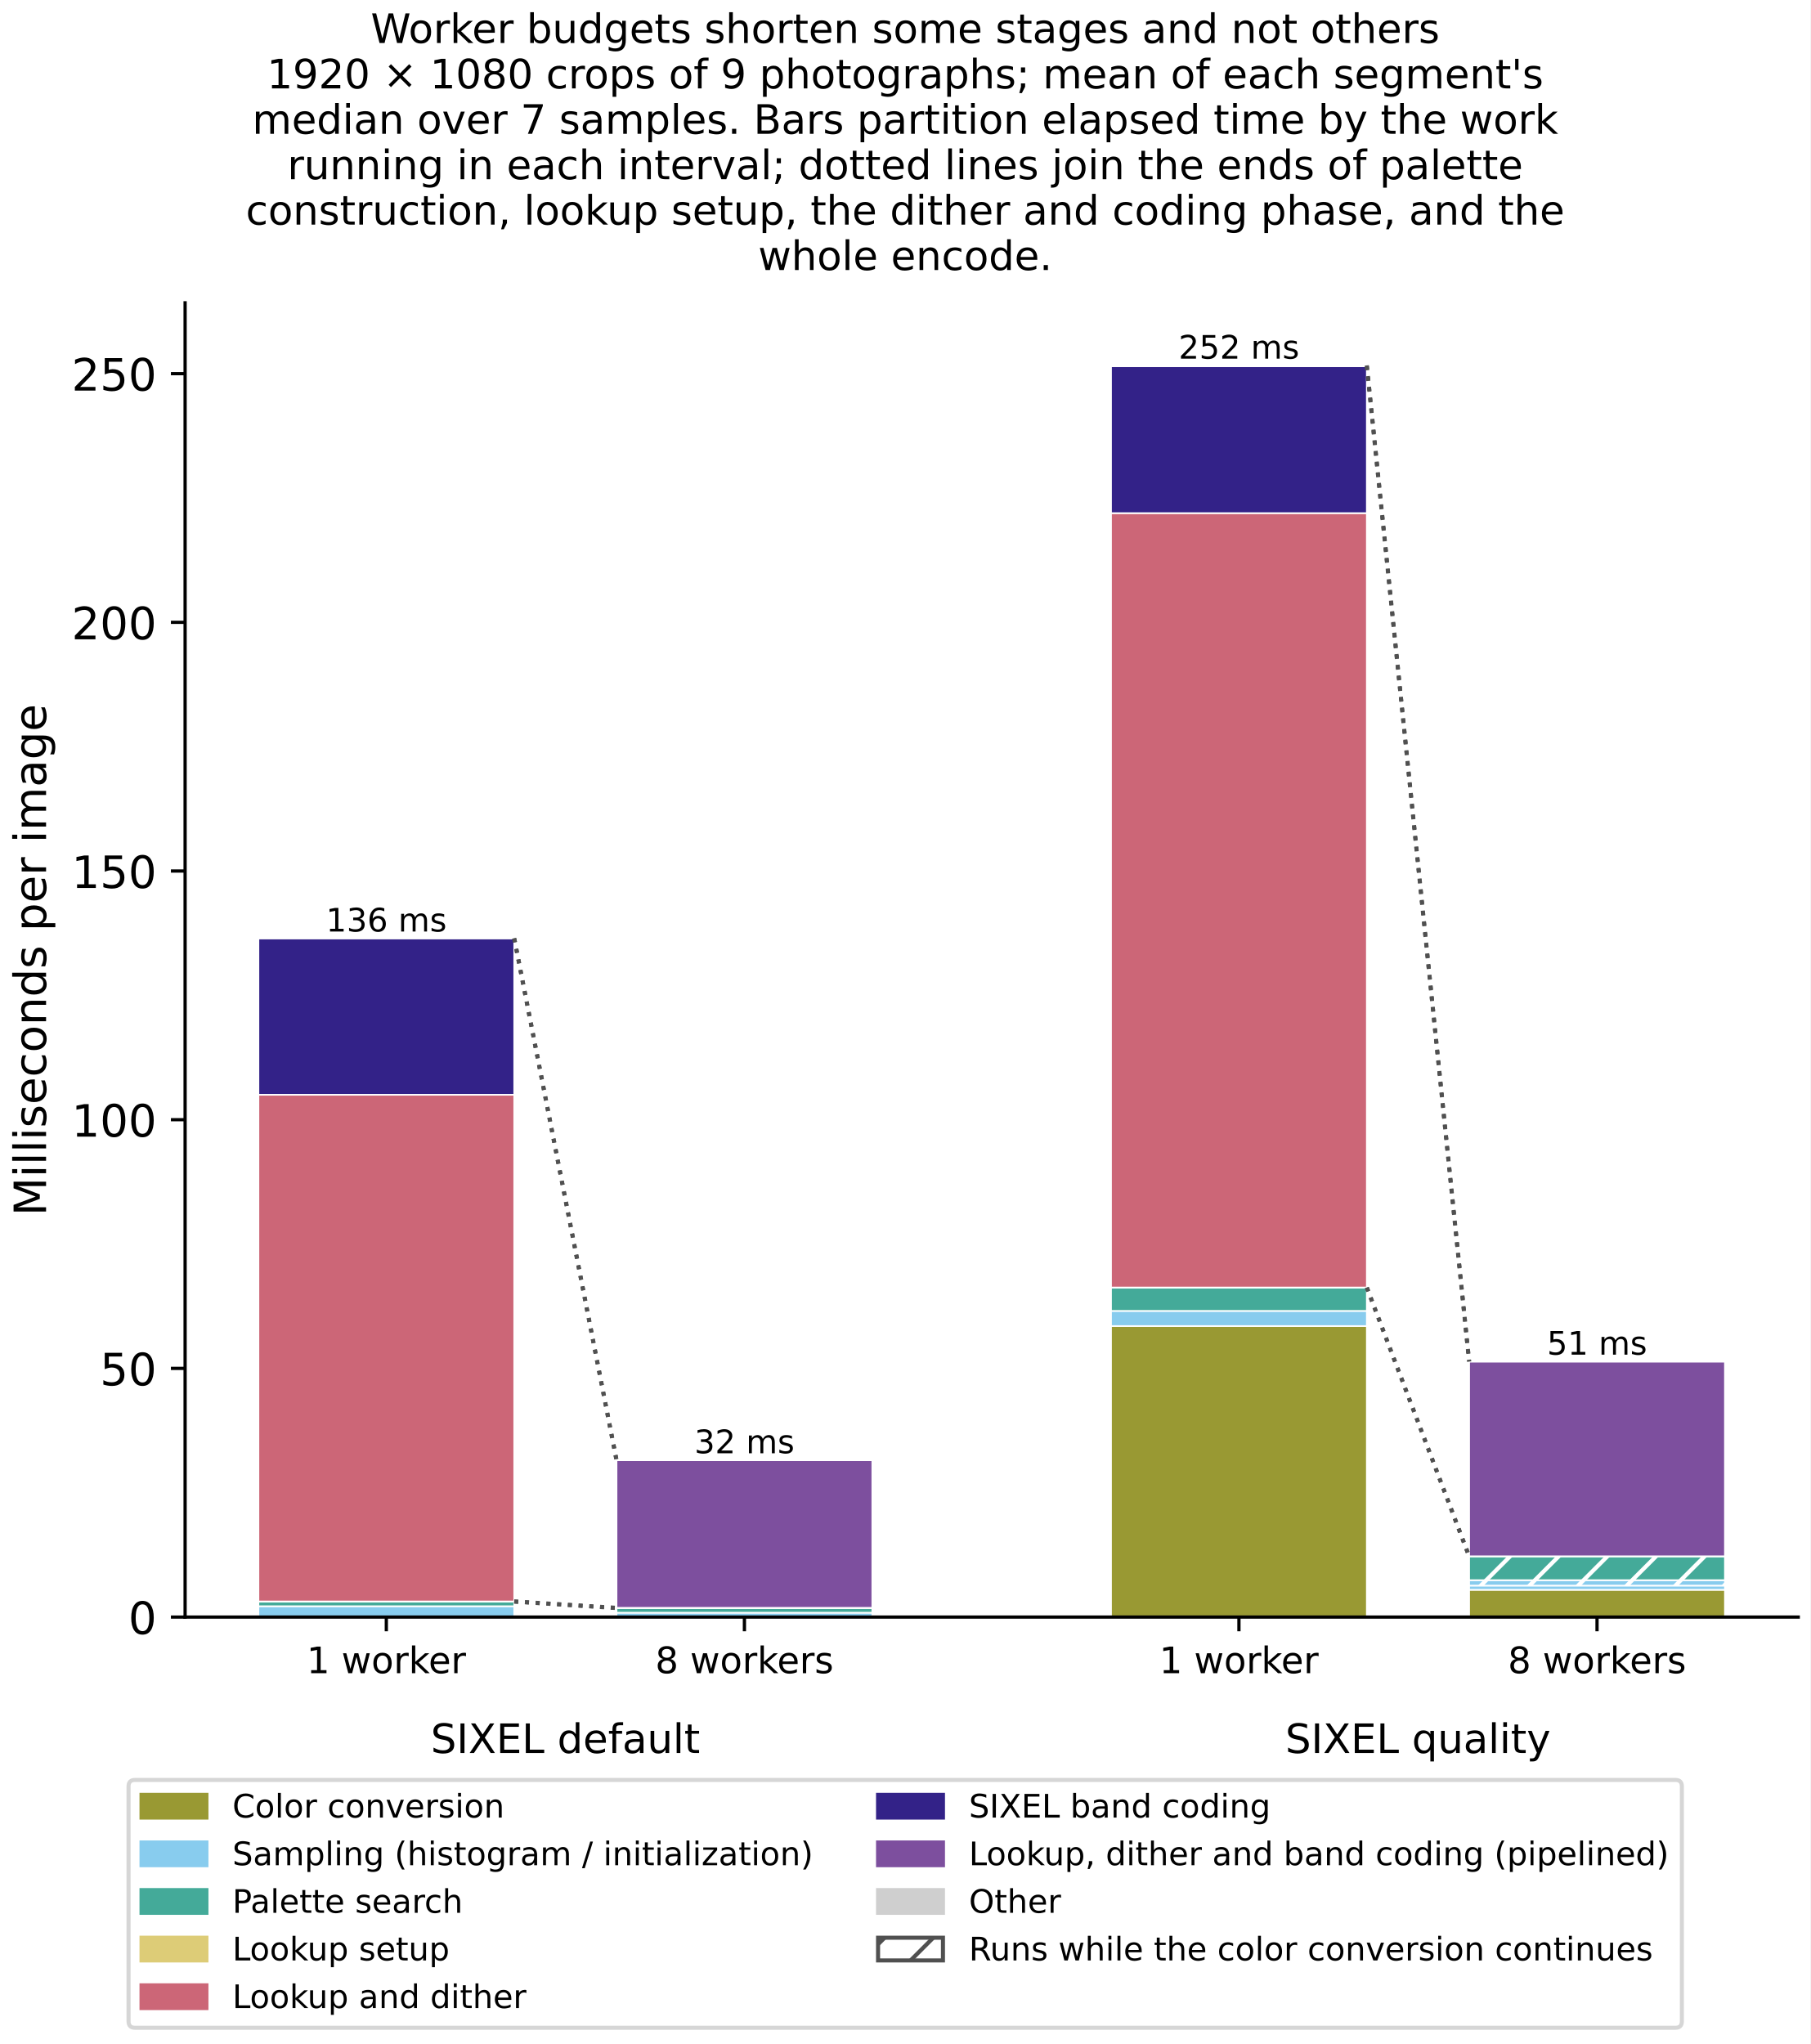
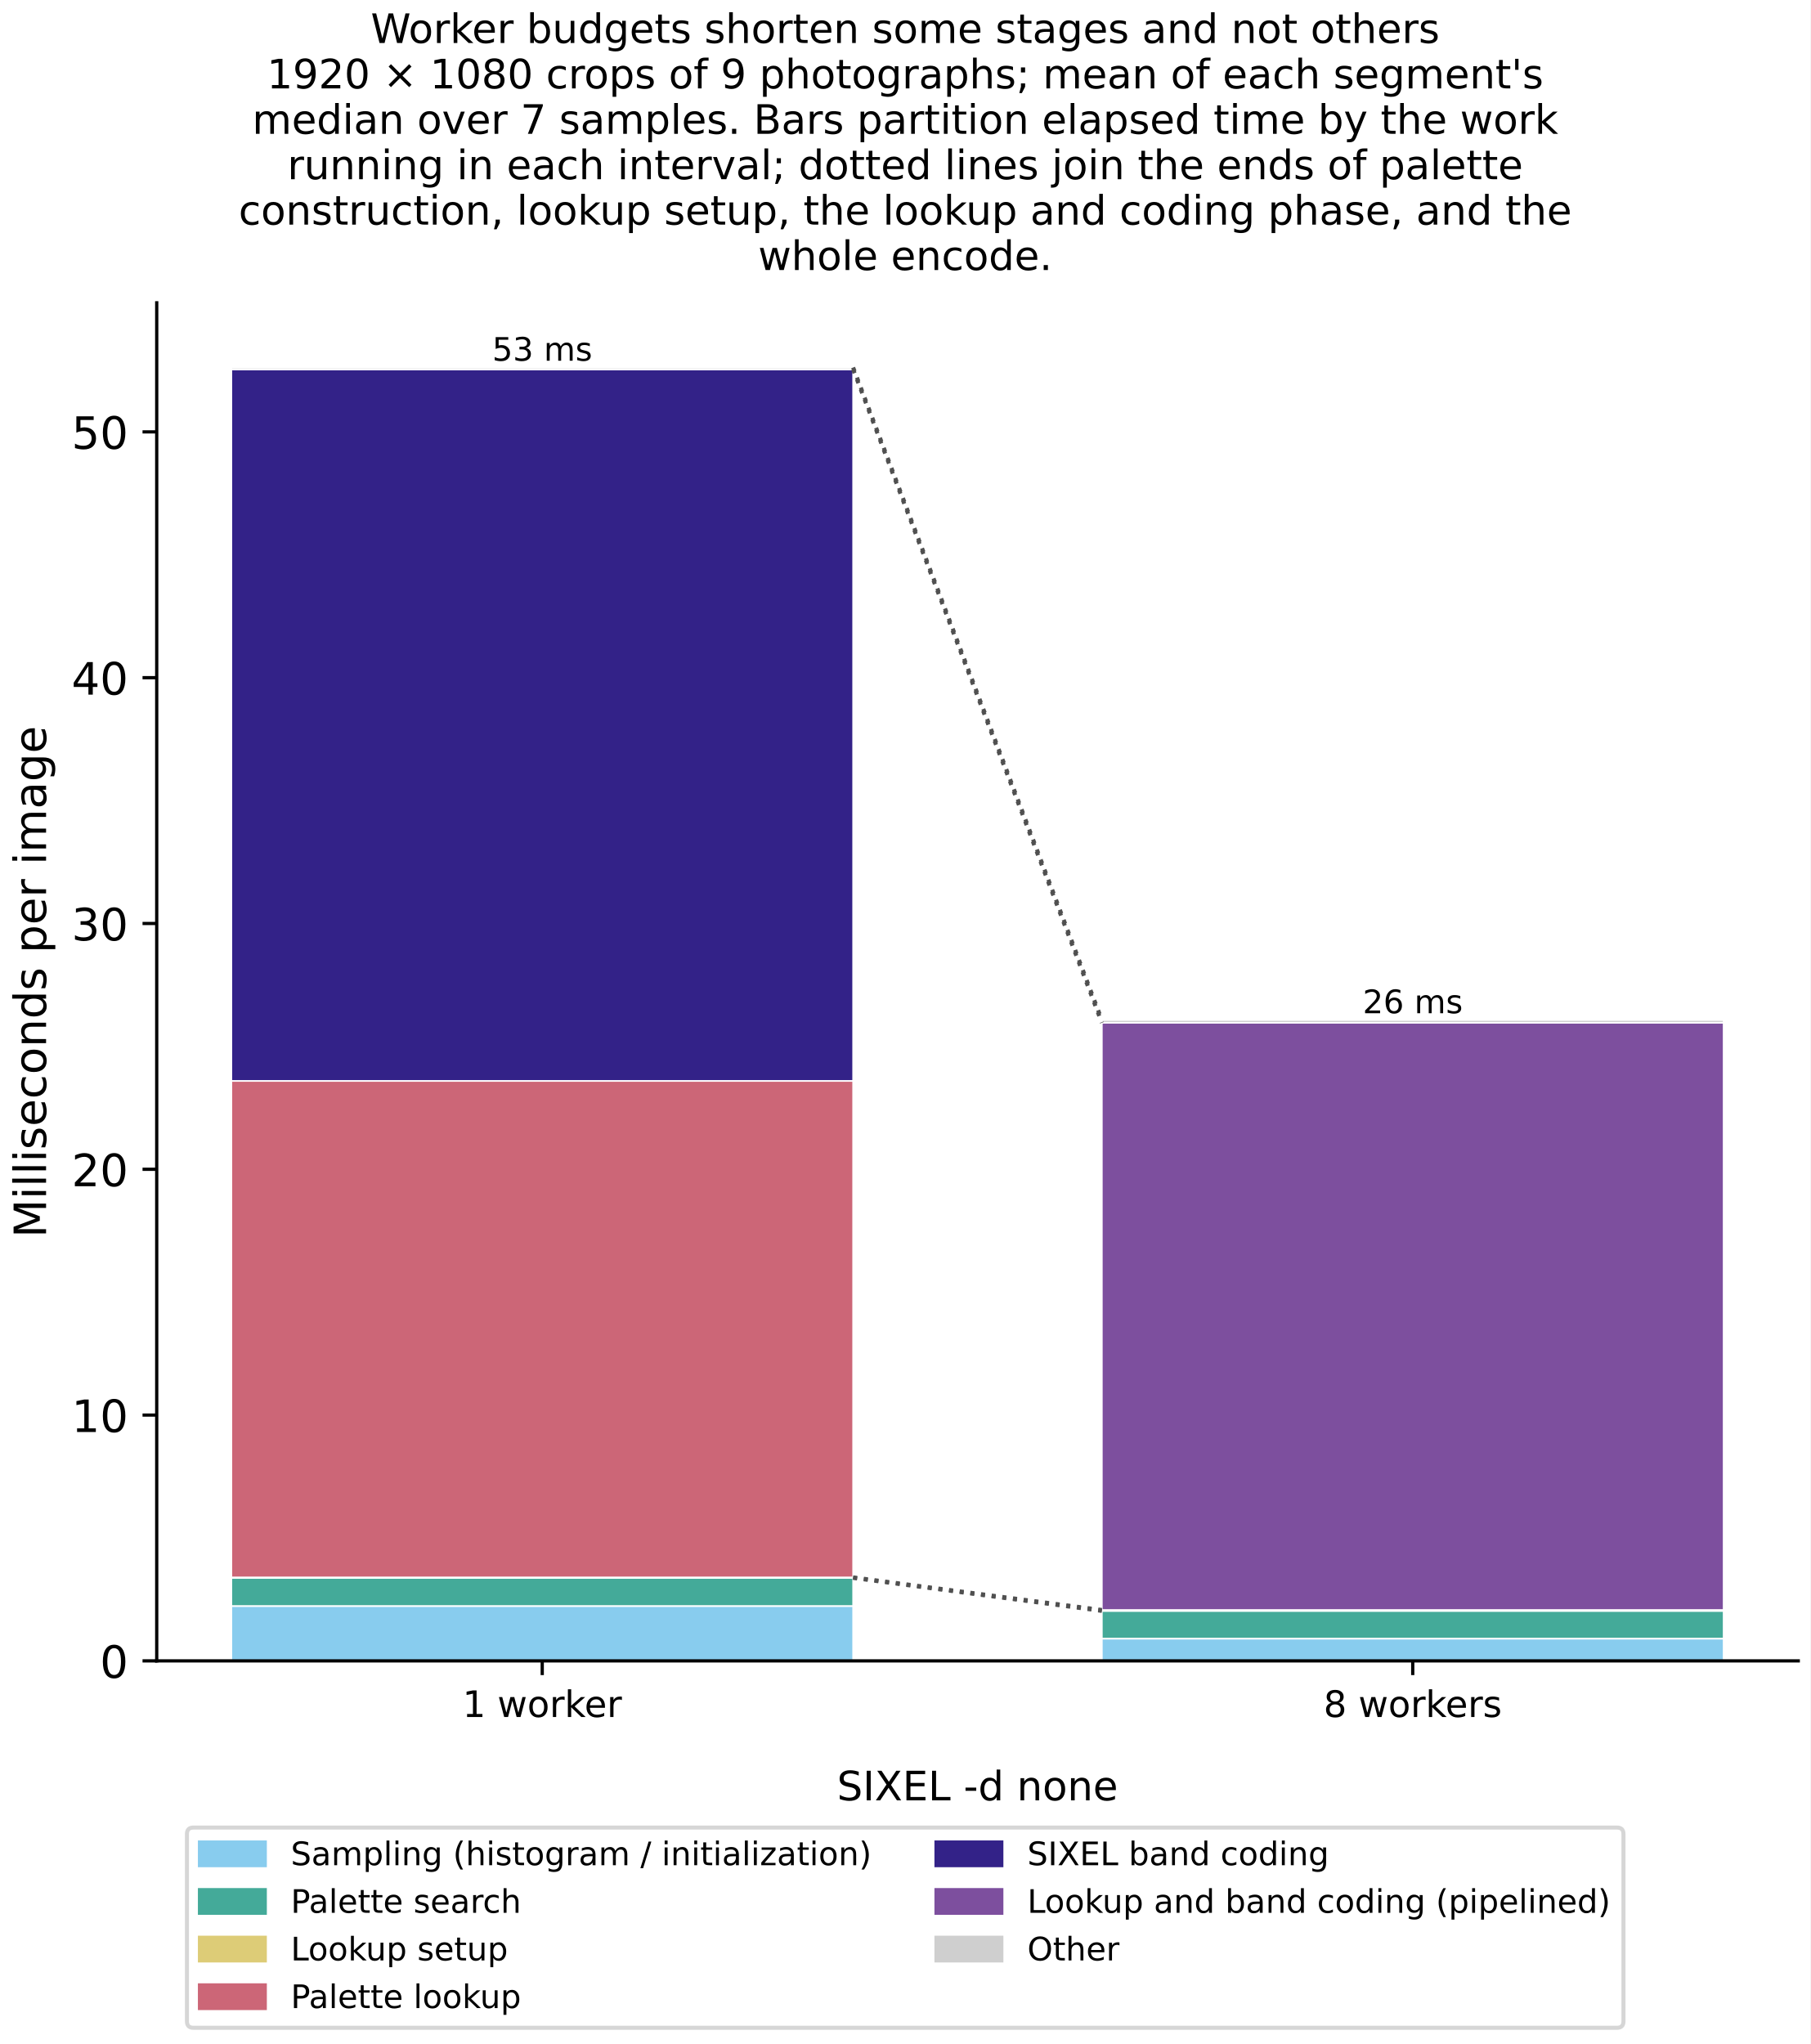
<svg xmlns="http://www.w3.org/2000/svg" xmlns:xlink="http://www.w3.org/1999/xlink" width="446.4pt" height="504pt" viewBox="0 0 446.4 504" version="1.1">
  <defs>
    <style type="text/css">*{stroke-linejoin: round; stroke-linecap: butt}</style>
  </defs>
  <g id="figure_1">
    <g id="patch_1">
      <path d="M 0 504 L 446.4 504 L 446.4 0 L 0 0 z " style="fill: #ffffff" />
    </g>
    <g id="axes_1">
      <g id="patch_2">
-         <path d="M 45.642 398.729 L 443.4 398.729 L 443.4 74.668 L 45.642 74.668 z " style="fill: #ffffff" />
+         <path d="M 38.644 409.532 L 443.4 409.532 L 443.4 74.668 L 38.644 74.668 z " style="fill: #ffffff" />
      </g>
      <g id="patch_3">
-         <path d="M 63.722 398.729 L 126.792 398.729 L 126.792 396.056 L 63.722 396.056 z " clip-path="url(#peae8fe79be)" style="fill: #88ccee; stroke: #ffffff; stroke-width: 0.4; stroke-linejoin: miter" />
+         <path d="M 57.042 409.532 L 210.358 409.532 L 210.358 396 L 57.042 396 z " clip-path="url(#pfba9eb7b9f)" style="fill: #88ccee; stroke: #ffffff; stroke-width: 0.4; stroke-linejoin: miter" />
      </g>
      <g id="patch_4">
-         <path d="M 63.722 396.056 L 126.792 396.056 L 126.792 394.91 L 63.722 394.91 z " clip-path="url(#peae8fe79be)" style="fill: #44aa99; stroke: #ffffff; stroke-width: 0.4; stroke-linejoin: miter" />
+         <path d="M 57.042 396 L 210.358 396 L 210.358 389.067 L 57.042 389.067 z " clip-path="url(#pfba9eb7b9f)" style="fill: #44aa99; stroke: #ffffff; stroke-width: 0.4; stroke-linejoin: miter" />
      </g>
      <g id="patch_5">
-         <path d="M 63.722 394.91 L 126.792 394.91 L 126.792 394.877 L 63.722 394.877 z " clip-path="url(#peae8fe79be)" style="fill: #ddcc77; stroke: #ffffff; stroke-width: 0.4; stroke-linejoin: miter" />
+         <path d="M 57.042 389.067 L 210.358 389.067 L 210.358 388.945 L 57.042 388.945 z " clip-path="url(#pfba9eb7b9f)" style="fill: #ddcc77; stroke: #ffffff; stroke-width: 0.4; stroke-linejoin: miter" />
      </g>
      <g id="patch_6">
-         <path d="M 63.722 394.877 L 126.792 394.877 L 126.792 269.946 L 63.722 269.946 z " clip-path="url(#peae8fe79be)" style="fill: #cc6677; stroke: #ffffff; stroke-width: 0.4; stroke-linejoin: miter" />
+         <path d="M 57.042 388.945 L 210.358 388.945 L 210.358 266.527 L 57.042 266.527 z " clip-path="url(#pfba9eb7b9f)" style="fill: #cc6677; stroke: #ffffff; stroke-width: 0.4; stroke-linejoin: miter" />
      </g>
      <g id="patch_7">
-         <path d="M 63.722 269.946 L 126.792 269.946 L 126.792 231.38 L 63.722 231.38 z " clip-path="url(#peae8fe79be)" style="fill: #332288; stroke: #ffffff; stroke-width: 0.4; stroke-linejoin: miter" />
+         <path d="M 57.042 266.527 L 210.358 266.527 L 210.358 91.076 L 57.042 91.076 z " clip-path="url(#pfba9eb7b9f)" style="fill: #332288; stroke: #ffffff; stroke-width: 0.4; stroke-linejoin: miter" />
      </g>
      <g id="patch_8">
-         <path d="M 63.722 231.38 L 126.792 231.38 L 126.792 231.355 L 63.722 231.355 z " clip-path="url(#peae8fe79be)" style="fill: #cfcfcf; stroke: #ffffff; stroke-width: 0.4; stroke-linejoin: miter" />
+         <path d="M 57.042 91.076 L 210.358 91.076 L 210.358 90.614 L 57.042 90.614 z " clip-path="url(#pfba9eb7b9f)" style="fill: #cfcfcf; stroke: #ffffff; stroke-width: 0.4; stroke-linejoin: miter" />
      </g>
      <g id="patch_9">
-         <path d="M 152.019 398.729 L 215.089 398.729 L 215.089 397.648 L 152.019 397.648 z " clip-path="url(#peae8fe79be)" style="fill: #88ccee; stroke: #ffffff; stroke-width: 0.4; stroke-linejoin: miter" />
+         <path d="M 271.685 409.532 L 425.002 409.532 L 425.002 404.038 L 271.685 404.038 z " clip-path="url(#pfba9eb7b9f)" style="fill: #88ccee; stroke: #ffffff; stroke-width: 0.4; stroke-linejoin: miter" />
      </g>
      <g id="patch_10">
-         <path d="M 152.019 397.648 L 215.089 397.648 L 215.089 396.503 L 152.019 396.503 z " clip-path="url(#peae8fe79be)" style="fill: #44aa99; stroke: #ffffff; stroke-width: 0.4; stroke-linejoin: miter" />
+         <path d="M 271.685 404.038 L 425.002 404.038 L 425.002 397.205 L 271.685 397.205 z " clip-path="url(#pfba9eb7b9f)" style="fill: #44aa99; stroke: #ffffff; stroke-width: 0.4; stroke-linejoin: miter" />
      </g>
      <g id="patch_11">
-         <path d="M 152.019 396.503 L 215.089 396.503 L 215.089 396.451 L 152.019 396.451 z " clip-path="url(#peae8fe79be)" style="fill: #ddcc77; stroke: #ffffff; stroke-width: 0.4; stroke-linejoin: miter" />
+         <path d="M 271.685 397.205 L 425.002 397.205 L 425.002 396.983 L 271.685 396.983 z " clip-path="url(#pfba9eb7b9f)" style="fill: #ddcc77; stroke: #ffffff; stroke-width: 0.4; stroke-linejoin: miter" />
      </g>
      <g id="patch_12">
-         <path d="M 152.019 396.451 L 215.089 396.451 L 215.089 360.055 L 152.019 360.055 z " clip-path="url(#peae8fe79be)" style="fill: #7d4f9e; stroke: #ffffff; stroke-width: 0.4; stroke-linejoin: miter" />
+         <path d="M 271.685 396.983 L 425.002 396.983 L 425.002 252.19 L 271.685 252.19 z " clip-path="url(#pfba9eb7b9f)" style="fill: #7d4f9e; stroke: #ffffff; stroke-width: 0.4; stroke-linejoin: miter" />
      </g>
      <g id="patch_13">
-         <path d="M 152.019 360.055 L 215.089 360.055 L 215.089 360 L 152.019 360 z " clip-path="url(#peae8fe79be)" style="fill: #cfcfcf; stroke: #ffffff; stroke-width: 0.4; stroke-linejoin: miter" />
-       </g>
-       <g id="patch_14">
-         <path d="M 273.953 398.729 L 337.023 398.729 L 337.023 326.972 L 273.953 326.972 z " clip-path="url(#peae8fe79be)" style="fill: #999933; stroke: #ffffff; stroke-width: 0.4; stroke-linejoin: miter" />
-       </g>
-       <g id="patch_15">
-         <path d="M 273.953 326.972 L 337.023 326.972 L 337.023 323.236 L 273.953 323.236 z " clip-path="url(#peae8fe79be)" style="fill: #88ccee; stroke: #ffffff; stroke-width: 0.4; stroke-linejoin: miter" />
-       </g>
-       <g id="patch_16">
-         <path d="M 273.953 323.236 L 337.023 323.236 L 337.023 317.486 L 273.953 317.486 z " clip-path="url(#peae8fe79be)" style="fill: #44aa99; stroke: #ffffff; stroke-width: 0.4; stroke-linejoin: miter" />
-       </g>
-       <g id="patch_17">
-         <path d="M 273.953 317.486 L 337.023 317.486 L 337.023 317.463 L 273.953 317.463 z " clip-path="url(#peae8fe79be)" style="fill: #ddcc77; stroke: #ffffff; stroke-width: 0.4; stroke-linejoin: miter" />
-       </g>
-       <g id="patch_18">
-         <path d="M 273.953 317.463 L 337.023 317.463 L 337.023 126.526 L 273.953 126.526 z " clip-path="url(#peae8fe79be)" style="fill: #cc6677; stroke: #ffffff; stroke-width: 0.4; stroke-linejoin: miter" />
-       </g>
-       <g id="patch_19">
-         <path d="M 273.953 126.526 L 337.023 126.526 L 337.023 90.306 L 273.953 90.306 z " clip-path="url(#peae8fe79be)" style="fill: #332288; stroke: #ffffff; stroke-width: 0.4; stroke-linejoin: miter" />
-       </g>
-       <g id="patch_20">
-         <path d="M 273.953 90.306 L 337.023 90.306 L 337.023 90.099 L 273.953 90.099 z " clip-path="url(#peae8fe79be)" style="fill: #cfcfcf; stroke: #ffffff; stroke-width: 0.4; stroke-linejoin: miter" />
-       </g>
-       <g id="patch_21">
-         <path d="M 362.251 398.729 L 425.32 398.729 L 425.32 392.005 L 362.251 392.005 z " clip-path="url(#peae8fe79be)" style="fill: #999933; stroke: #ffffff; stroke-width: 0.4; stroke-linejoin: miter" />
-       </g>
-       <g id="patch_22">
-         <path d="M 362.251 392.005 L 425.32 392.005 L 425.32 390.964 L 362.251 390.964 z " clip-path="url(#peae8fe79be)" style="fill: #88ccee; stroke: #ffffff; stroke-width: 0.4; stroke-linejoin: miter" />
-       </g>
-       <g id="patch_23">
-         <path d="M 362.251 390.964 L 425.32 390.964 L 425.32 389.63 L 362.251 389.63 z " clip-path="url(#peae8fe79be)" style="fill: url(#hb8862b56ca); stroke: #ffffff; stroke-width: 0.4; stroke-linejoin: miter" />
-       </g>
-       <g id="patch_24">
-         <path d="M 362.251 389.63 L 425.32 389.63 L 425.32 383.745 L 362.251 383.745 z " clip-path="url(#peae8fe79be)" style="fill: url(#h8ee6bf462e); stroke: #ffffff; stroke-width: 0.4; stroke-linejoin: miter" />
-       </g>
-       <g id="patch_25">
-         <path d="M 362.251 383.745 L 425.32 383.745 L 425.32 383.741 L 362.251 383.741 z " clip-path="url(#peae8fe79be)" style="fill: #ddcc77; stroke: #ffffff; stroke-width: 0.4; stroke-linejoin: miter" />
-       </g>
-       <g id="patch_26">
-         <path d="M 362.251 383.741 L 425.32 383.741 L 425.32 335.723 L 362.251 335.723 z " clip-path="url(#peae8fe79be)" style="fill: #7d4f9e; stroke: #ffffff; stroke-width: 0.4; stroke-linejoin: miter" />
-       </g>
-       <g id="patch_27">
-         <path d="M 362.251 335.723 L 425.32 335.723 L 425.32 335.692 L 362.251 335.692 z " clip-path="url(#peae8fe79be)" style="fill: #cfcfcf; stroke: #ffffff; stroke-width: 0.4; stroke-linejoin: miter" />
+         <path d="M 271.685 252.19 L 425.002 252.19 L 425.002 251.503 L 271.685 251.503 z " clip-path="url(#pfba9eb7b9f)" style="fill: #cfcfcf; stroke: #ffffff; stroke-width: 0.4; stroke-linejoin: miter" />
      </g>
      <g id="matplotlib.axis_1">
        <g id="xtick_1">
          <g id="line2d_1">
            <defs>
              <path id="md53aa94f5c" d="M 0 0 L 0 3.5 " style="stroke: #000000; stroke-width: 0.8" />
            </defs>
            <g>
-               <use xlink:href="#md53aa94f5c" x="95.257" y="398.729" style="stroke: #000000; stroke-width: 0.8" />
+               <use xlink:href="#md53aa94f5c" x="133.7" y="409.532" style="stroke: #000000; stroke-width: 0.8" />
            </g>
          </g>
          <g id="text_1">
-             <text style="font-size: 9px; font-family: 'DejaVu Sans'; text-anchor: middle" x="95.257" y="412.568" transform="rotate(-0 95.25698 412.5677)">1 worker</text>
+             <text style="font-size: 9px; font-family: 'DejaVu Sans'; text-anchor: middle" x="133.7" y="423.371" transform="rotate(-0 133.7 423.3708)">1 worker</text>
          </g>
        </g>
        <g id="xtick_2">
          <g id="line2d_2">
            <g>
-               <use xlink:href="#md53aa94f5c" x="183.554" y="398.729" style="stroke: #000000; stroke-width: 0.8" />
+               <use xlink:href="#md53aa94f5c" x="348.343" y="409.532" style="stroke: #000000; stroke-width: 0.8" />
            </g>
          </g>
          <g id="text_2">
-             <text style="font-size: 9px; font-family: 'DejaVu Sans'; text-anchor: middle" x="183.554" y="412.568" transform="rotate(-0 183.5541 412.5677)">8 workers</text>
-           </g>
-         </g>
-         <g id="xtick_3">
-           <g id="line2d_3">
-             <g>
-               <use xlink:href="#md53aa94f5c" x="305.488" y="398.729" style="stroke: #000000; stroke-width: 0.8" />
-             </g>
-           </g>
-           <g id="text_3">
-             <text style="font-size: 9px; font-family: 'DejaVu Sans'; text-anchor: middle" x="305.488" y="412.568" transform="rotate(-0 305.4881 412.5677)">1 worker</text>
-           </g>
-         </g>
-         <g id="xtick_4">
-           <g id="line2d_4">
-             <g>
-               <use xlink:href="#md53aa94f5c" x="393.785" y="398.729" style="stroke: #000000; stroke-width: 0.8" />
-             </g>
-           </g>
-           <g id="text_4">
-             <text style="font-size: 9px; font-family: 'DejaVu Sans'; text-anchor: middle" x="393.785" y="412.568" transform="rotate(-0 393.7852 412.5677)">8 workers</text>
+             <text style="font-size: 9px; font-family: 'DejaVu Sans'; text-anchor: middle" x="348.343" y="423.371" transform="rotate(-0 348.3434 423.3708)">8 workers</text>
          </g>
        </g>
      </g>
      <g id="matplotlib.axis_2">
        <g id="ytick_1">
-           <g id="line2d_5">
+           <g id="line2d_3">
            <defs>
              <path id="mce1e68a593" d="M 0 0 L -3.5 0 " style="stroke: #000000; stroke-width: 0.8" />
            </defs>
            <g>
-               <use xlink:href="#mce1e68a593" x="45.642" y="398.729" style="stroke: #000000; stroke-width: 0.8" />
+               <use xlink:href="#mce1e68a593" x="38.644" y="409.532" style="stroke: #000000; stroke-width: 0.8" />
+             </g>
+           </g>
+           <g id="text_3">
+             <text style="font-size: 11px; font-family: 'DejaVu Sans'; text-anchor: end" x="31.644" y="413.711" transform="rotate(-0 31.64368 413.7113)">0</text>
+           </g>
+         </g>
+         <g id="ytick_2">
+           <g id="line2d_4">
+             <g>
+               <use xlink:href="#mce1e68a593" x="38.644" y="348.923" style="stroke: #000000; stroke-width: 0.8" />
+             </g>
+           </g>
+           <g id="text_4">
+             <text style="font-size: 11px; font-family: 'DejaVu Sans'; text-anchor: end" x="31.644" y="353.103" transform="rotate(-0 31.64368 353.1026)">10</text>
+           </g>
+         </g>
+         <g id="ytick_3">
+           <g id="line2d_5">
+             <g>
+               <use xlink:href="#mce1e68a593" x="38.644" y="288.315" style="stroke: #000000; stroke-width: 0.8" />
            </g>
          </g>
          <g id="text_5">
-             <text style="font-size: 11px; font-family: 'DejaVu Sans'; text-anchor: end" x="38.642" y="402.908" transform="rotate(-0 38.64243 402.9082)">0</text>
-           </g>
-         </g>
-         <g id="ytick_2">
+             <text style="font-size: 11px; font-family: 'DejaVu Sans'; text-anchor: end" x="31.644" y="292.494" transform="rotate(-0 31.64368 292.4939)">20</text>
+           </g>
+         </g>
+         <g id="ytick_4">
          <g id="line2d_6">
            <g>
-               <use xlink:href="#mce1e68a593" x="45.642" y="337.41" style="stroke: #000000; stroke-width: 0.8" />
+               <use xlink:href="#mce1e68a593" x="38.644" y="227.706" style="stroke: #000000; stroke-width: 0.8" />
            </g>
          </g>
          <g id="text_6">
-             <text style="font-size: 11px; font-family: 'DejaVu Sans'; text-anchor: end" x="38.642" y="341.59" transform="rotate(-0 38.64243 341.5896)">50</text>
-           </g>
-         </g>
-         <g id="ytick_3">
+             <text style="font-size: 11px; font-family: 'DejaVu Sans'; text-anchor: end" x="31.644" y="231.885" transform="rotate(-0 31.64368 231.8852)">30</text>
+           </g>
+         </g>
+         <g id="ytick_5">
          <g id="line2d_7">
            <g>
-               <use xlink:href="#mce1e68a593" x="45.642" y="276.092" style="stroke: #000000; stroke-width: 0.8" />
+               <use xlink:href="#mce1e68a593" x="38.644" y="167.097" style="stroke: #000000; stroke-width: 0.8" />
            </g>
          </g>
          <g id="text_7">
-             <text style="font-size: 11px; font-family: 'DejaVu Sans'; text-anchor: end" x="38.642" y="280.271" transform="rotate(-0 38.64243 280.2709)">100</text>
-           </g>
-         </g>
-         <g id="ytick_4">
+             <text style="font-size: 11px; font-family: 'DejaVu Sans'; text-anchor: end" x="31.644" y="171.276" transform="rotate(-0 31.64368 171.2765)">40</text>
+           </g>
+         </g>
+         <g id="ytick_6">
          <g id="line2d_8">
            <g>
-               <use xlink:href="#mce1e68a593" x="45.642" y="214.773" style="stroke: #000000; stroke-width: 0.8" />
+               <use xlink:href="#mce1e68a593" x="38.644" y="106.489" style="stroke: #000000; stroke-width: 0.8" />
            </g>
          </g>
          <g id="text_8">
-             <text style="font-size: 11px; font-family: 'DejaVu Sans'; text-anchor: end" x="38.642" y="218.952" transform="rotate(-0 38.64243 218.9522)">150</text>
-           </g>
-         </g>
-         <g id="ytick_5">
-           <g id="line2d_9">
-             <g>
-               <use xlink:href="#mce1e68a593" x="45.642" y="153.454" style="stroke: #000000; stroke-width: 0.8" />
-             </g>
-           </g>
-           <g id="text_9">
-             <text style="font-size: 11px; font-family: 'DejaVu Sans'; text-anchor: end" x="38.642" y="157.634" transform="rotate(-0 38.64243 157.6335)">200</text>
-           </g>
-         </g>
-         <g id="ytick_6">
-           <g id="line2d_10">
-             <g>
-               <use xlink:href="#mce1e68a593" x="45.642" y="92.136" style="stroke: #000000; stroke-width: 0.8" />
-             </g>
-           </g>
-           <g id="text_10">
-             <text style="font-size: 11px; font-family: 'DejaVu Sans'; text-anchor: end" x="38.642" y="96.315" transform="rotate(-0 38.64243 96.31486)">250</text>
-           </g>
-         </g>
-         <g id="text_11">
-           <text style="font-size: 11px; font-family: 'DejaVu Sans'; text-anchor: middle" x="11.359" y="236.699" transform="rotate(-90 11.35852 236.6985)">Milliseconds per image</text>
-         </g>
+             <text style="font-size: 11px; font-family: 'DejaVu Sans'; text-anchor: end" x="31.644" y="110.668" transform="rotate(-0 31.64368 110.6677)">50</text>
+           </g>
+         </g>
+         <g id="text_9">
+           <text style="font-size: 11px; font-family: 'DejaVu Sans'; text-anchor: middle" x="11.359" y="242.1" transform="rotate(-90 11.35852 242.1001)">Milliseconds per image</text>
+         </g>
+       </g>
+       <g id="line2d_9">
+         <path d="M 210.358 389.067 L 271.685 397.205 " clip-path="url(#pfba9eb7b9f)" style="fill: none; stroke-dasharray: 1,1.65; stroke-dashoffset: 0; stroke: #505050" />
+       </g>
+       <g id="line2d_10">
+         <path d="M 210.358 388.945 L 271.685 396.983 " clip-path="url(#pfba9eb7b9f)" style="fill: none; stroke-dasharray: 1,1.65; stroke-dashoffset: 0; stroke: #505050" />
      </g>
      <g id="line2d_11">
-         <path d="M 126.792 394.91 L 152.019 396.503 " clip-path="url(#peae8fe79be)" style="fill: none; stroke-dasharray: 1,1.65; stroke-dashoffset: 0; stroke: #505050" />
+         <path d="M 210.358 91.076 L 271.685 252.19 " clip-path="url(#pfba9eb7b9f)" style="fill: none; stroke-dasharray: 1,1.65; stroke-dashoffset: 0; stroke: #505050" />
      </g>
      <g id="line2d_12">
-         <path d="M 126.792 394.877 L 152.019 396.451 " clip-path="url(#peae8fe79be)" style="fill: none; stroke-dasharray: 1,1.65; stroke-dashoffset: 0; stroke: #505050" />
-       </g>
-       <g id="line2d_13">
-         <path d="M 126.792 231.38 L 152.019 360.055 " clip-path="url(#peae8fe79be)" style="fill: none; stroke-dasharray: 1,1.65; stroke-dashoffset: 0; stroke: #505050" />
-       </g>
-       <g id="line2d_14">
-         <path d="M 126.792 231.355 L 152.019 360 " clip-path="url(#peae8fe79be)" style="fill: none; stroke-dasharray: 1,1.65; stroke-dashoffset: 0; stroke: #505050" />
-       </g>
-       <g id="line2d_15">
-         <path d="M 337.023 317.486 L 362.251 383.745 " clip-path="url(#peae8fe79be)" style="fill: none; stroke-dasharray: 1,1.65; stroke-dashoffset: 0; stroke: #505050" />
-       </g>
-       <g id="line2d_16">
-         <path d="M 337.023 317.463 L 362.251 383.741 " clip-path="url(#peae8fe79be)" style="fill: none; stroke-dasharray: 1,1.65; stroke-dashoffset: 0; stroke: #505050" />
-       </g>
-       <g id="line2d_17">
-         <path d="M 337.023 90.306 L 362.251 335.723 " clip-path="url(#peae8fe79be)" style="fill: none; stroke-dasharray: 1,1.65; stroke-dashoffset: 0; stroke: #505050" />
-       </g>
-       <g id="line2d_18">
-         <path d="M 337.023 90.099 L 362.251 335.692 " clip-path="url(#peae8fe79be)" style="fill: none; stroke-dasharray: 1,1.65; stroke-dashoffset: 0; stroke: #505050" />
-       </g>
-       <g id="patch_28">
-         <path d="M 45.642 398.729 L 45.642 74.668 " style="fill: none; stroke: #000000; stroke-width: 0.8; stroke-linejoin: miter; stroke-linecap: square" />
-       </g>
-       <g id="patch_29">
-         <path d="M 45.642 398.729 L 443.4 398.729 " style="fill: none; stroke: #000000; stroke-width: 0.8; stroke-linejoin: miter; stroke-linecap: square" />
+         <path d="M 210.358 90.614 L 271.685 251.503 " clip-path="url(#pfba9eb7b9f)" style="fill: none; stroke-dasharray: 1,1.65; stroke-dashoffset: 0; stroke: #505050" />
+       </g>
+       <g id="patch_14">
+         <path d="M 38.644 409.532 L 38.644 74.668 " style="fill: none; stroke: #000000; stroke-width: 0.8; stroke-linejoin: miter; stroke-linecap: square" />
+       </g>
+       <g id="patch_15">
+         <path d="M 38.644 409.532 L 443.4 409.532 " style="fill: none; stroke: #000000; stroke-width: 0.8; stroke-linejoin: miter; stroke-linecap: square" />
+       </g>
+       <g id="text_10">
+         <text style="font-size: 8px; font-family: 'DejaVu Sans'; text-anchor: middle" x="133.7" y="88.95" transform="rotate(-0 133.7 88.95008)">53 ms</text>
+       </g>
+       <g id="text_11">
+         <text style="font-size: 8px; font-family: 'DejaVu Sans'; text-anchor: middle" x="348.343" y="249.839" transform="rotate(-0 348.3434 249.8393)">26 ms</text>
      </g>
      <g id="text_12">
-         <text style="font-size: 8px; font-family: 'DejaVu Sans'; text-anchor: middle" x="95.257" y="229.691" transform="rotate(-0 95.25698 229.6913)">136 ms</text>
-       </g>
-       <g id="text_13">
-         <text style="font-size: 8px; font-family: 'DejaVu Sans'; text-anchor: middle" x="183.554" y="358.336" transform="rotate(-0 183.5541 358.3362)">32 ms</text>
-       </g>
-       <g id="text_14">
-         <text style="font-size: 8px; font-family: 'DejaVu Sans'; text-anchor: middle" x="305.488" y="88.436" transform="rotate(-0 305.4881 88.43564)">252 ms</text>
-       </g>
-       <g id="text_15">
-         <text style="font-size: 8px; font-family: 'DejaVu Sans'; text-anchor: middle" x="393.785" y="334.028" transform="rotate(-0 393.7852 334.0278)">51 ms</text>
-       </g>
-       <g id="text_16">
-         <text style="font-size: 10px; font-family: 'DejaVu Sans'; text-anchor: middle" x="139.406" y="432.252" transform="rotate(-0 139.4055 432.2524)">SIXEL default</text>
-       </g>
-       <g id="text_17">
-         <text style="font-size: 10px; font-family: 'DejaVu Sans'; text-anchor: middle" x="349.637" y="432.252" transform="rotate(-0 349.6367 432.2524)">SIXEL quality</text>
-       </g>
-     </g>
-     <g id="text_18">
+         <text style="font-size: 10px; font-family: 'DejaVu Sans'; text-anchor: middle" x="241.022" y="443.92" transform="rotate(-0 241.0217 443.9198)">SIXEL -d none</text>
+       </g>
+     </g>
+     <g id="text_13">
      <text style="font-size: 10px; font-family: 'DejaVu Sans'" transform="translate(91.42344 10.59868)">Worker budgets shorten some stages and not others</text>
      <text style="font-size: 10px; font-family: 'DejaVu Sans'" transform="translate(65.82266 21.79649)">1920 × 1080 crops of 9 photographs; mean of each segment's</text>
      <text style="font-size: 10px; font-family: 'DejaVu Sans'" transform="translate(62.19297 32.9943)">median over 7 samples. Bars partition elapsed time by the work</text>
      <text style="font-size: 10px; font-family: 'DejaVu Sans'" transform="translate(70.86328 44.19212)">running in each interval; dotted lines join the ends of palette</text>
-       <text style="font-size: 10px; font-family: 'DejaVu Sans'" transform="translate(60.61172 55.38993)">construction, lookup setup, the dither and coding phase, and the</text>
+       <text style="font-size: 10px; font-family: 'DejaVu Sans'" transform="translate(58.84609 55.38993)">construction, lookup setup, the lookup and coding phase, and the</text>
      <text style="font-size: 10px; font-family: 'DejaVu Sans'" transform="translate(186.9344 66.58774)">whole encode.</text>
    </g>
    <g id="legend_1">
-       <g id="patch_30">
-         <path d="M 33.295 500 L 413.105 500 Q 414.705 500 414.705 498.4 L 414.705 440.488 Q 414.705 438.887 413.105 438.887 L 33.295 438.887 Q 31.695 438.887 31.695 440.488 L 31.695 498.4 Q 31.695 500 33.295 500 z " style="fill: #ffffff; opacity: 0.8; stroke: #cccccc; stroke-linejoin: miter" />
-       </g>
-       <g id="patch_31">
-         <path d="M 34.895 448.166 L 50.895 448.166 L 50.895 442.566 L 34.895 442.566 z " style="fill: #999933; stroke: #999933; stroke-linejoin: miter" />
+       <g id="patch_16">
+         <path d="M 47.697 500 L 398.703 500 Q 400.303 500 400.303 498.4 L 400.303 452.23 Q 400.303 450.63 398.703 450.63 L 47.697 450.63 Q 46.097 450.63 46.097 452.23 L 46.097 498.4 Q 46.097 500 47.697 500 z " style="fill: #ffffff; opacity: 0.8; stroke: #cccccc; stroke-linejoin: miter" />
+       </g>
+       <g id="patch_17">
+         <path d="M 49.297 459.909 L 65.297 459.909 L 65.297 454.309 L 49.297 454.309 z " style="fill: #88ccee; stroke: #88ccee; stroke-linejoin: miter" />
+       </g>
+       <g id="text_14">
+         <text style="font-size: 8px; font-family: 'DejaVu Sans'; text-anchor: start" x="71.697" y="459.909" transform="rotate(-0 71.69688 459.9087)">Sampling (histogram / initialization)</text>
+       </g>
+       <g id="patch_18">
+         <path d="M 49.297 471.651 L 65.297 471.651 L 65.297 466.051 L 49.297 466.051 z " style="fill: #44aa99; stroke: #44aa99; stroke-linejoin: miter" />
+       </g>
+       <g id="text_15">
+         <text style="font-size: 8px; font-family: 'DejaVu Sans'; text-anchor: start" x="71.697" y="471.651" transform="rotate(-0 71.69688 471.6513)">Palette search</text>
+       </g>
+       <g id="patch_19">
+         <path d="M 49.297 483.394 L 65.297 483.394 L 65.297 477.794 L 49.297 477.794 z " style="fill: #ddcc77; stroke: #ddcc77; stroke-linejoin: miter" />
+       </g>
+       <g id="text_16">
+         <text style="font-size: 8px; font-family: 'DejaVu Sans'; text-anchor: start" x="71.697" y="483.394" transform="rotate(-0 71.69688 483.3938)">Lookup setup</text>
+       </g>
+       <g id="patch_20">
+         <path d="M 49.297 495.136 L 65.297 495.136 L 65.297 489.536 L 49.297 489.536 z " style="fill: #cc6677; stroke: #cc6677; stroke-linejoin: miter" />
+       </g>
+       <g id="text_17">
+         <text style="font-size: 8px; font-family: 'DejaVu Sans'; text-anchor: start" x="71.697" y="495.136" transform="rotate(-0 71.69688 495.1363)">Palette lookup</text>
+       </g>
+       <g id="patch_21">
+         <path d="M 230.908 459.909 L 246.908 459.909 L 246.908 454.309 L 230.908 454.309 z " style="fill: #332288; stroke: #332288; stroke-linejoin: miter" />
+       </g>
+       <g id="text_18">
+         <text style="font-size: 8px; font-family: 'DejaVu Sans'; text-anchor: start" x="253.308" y="459.909" transform="rotate(-0 253.3081 459.9087)">SIXEL band coding</text>
+       </g>
+       <g id="patch_22">
+         <path d="M 230.908 471.651 L 246.908 471.651 L 246.908 466.051 L 230.908 466.051 z " style="fill: #7d4f9e; stroke: #7d4f9e; stroke-linejoin: miter" />
      </g>
      <g id="text_19">
-         <text style="font-size: 8px; font-family: 'DejaVu Sans'; text-anchor: start" x="57.295" y="448.166" transform="rotate(-0 57.295 448.1662)">Color conversion</text>
-       </g>
-       <g id="patch_32">
-         <path d="M 34.895 459.909 L 50.895 459.909 L 50.895 454.309 L 34.895 454.309 z " style="fill: #88ccee; stroke: #88ccee; stroke-linejoin: miter" />
+         <text style="font-size: 8px; font-family: 'DejaVu Sans'; text-anchor: start" x="253.308" y="471.651" transform="rotate(-0 253.3081 471.6513)">Lookup and band coding (pipelined)</text>
+       </g>
+       <g id="patch_23">
+         <path d="M 230.908 483.394 L 246.908 483.394 L 246.908 477.794 L 230.908 477.794 z " style="fill: #cfcfcf; stroke: #cfcfcf; stroke-linejoin: miter" />
      </g>
      <g id="text_20">
-         <text style="font-size: 8px; font-family: 'DejaVu Sans'; text-anchor: start" x="57.295" y="459.909" transform="rotate(-0 57.295 459.9087)">Sampling (histogram / initialization)</text>
-       </g>
-       <g id="patch_33">
-         <path d="M 34.895 471.651 L 50.895 471.651 L 50.895 466.051 L 34.895 466.051 z " style="fill: #44aa99; stroke: #44aa99; stroke-linejoin: miter" />
-       </g>
-       <g id="text_21">
-         <text style="font-size: 8px; font-family: 'DejaVu Sans'; text-anchor: start" x="57.295" y="471.651" transform="rotate(-0 57.295 471.6513)">Palette search</text>
-       </g>
-       <g id="patch_34">
-         <path d="M 34.895 483.394 L 50.895 483.394 L 50.895 477.794 L 34.895 477.794 z " style="fill: #ddcc77; stroke: #ddcc77; stroke-linejoin: miter" />
-       </g>
-       <g id="text_22">
-         <text style="font-size: 8px; font-family: 'DejaVu Sans'; text-anchor: start" x="57.295" y="483.394" transform="rotate(-0 57.295 483.3938)">Lookup setup</text>
-       </g>
-       <g id="patch_35">
-         <path d="M 34.895 495.136 L 50.895 495.136 L 50.895 489.536 L 34.895 489.536 z " style="fill: #cc6677; stroke: #cc6677; stroke-linejoin: miter" />
-       </g>
-       <g id="text_23">
-         <text style="font-size: 8px; font-family: 'DejaVu Sans'; text-anchor: start" x="57.295" y="495.136" transform="rotate(-0 57.295 495.1363)">Lookup and dither</text>
-       </g>
-       <g id="patch_36">
-         <path d="M 216.506 448.166 L 232.506 448.166 L 232.506 442.566 L 216.506 442.566 z " style="fill: #332288; stroke: #332288; stroke-linejoin: miter" />
-       </g>
-       <g id="text_24">
-         <text style="font-size: 8px; font-family: 'DejaVu Sans'; text-anchor: start" x="238.906" y="448.166" transform="rotate(-0 238.9062 448.1662)">SIXEL band coding</text>
-       </g>
-       <g id="patch_37">
-         <path d="M 216.506 459.909 L 232.506 459.909 L 232.506 454.309 L 216.506 454.309 z " style="fill: #7d4f9e; stroke: #7d4f9e; stroke-linejoin: miter" />
-       </g>
-       <g id="text_25">
-         <text style="font-size: 8px; font-family: 'DejaVu Sans'; text-anchor: start" x="238.906" y="459.909" transform="rotate(-0 238.9062 459.9087)">Lookup, dither and band coding (pipelined)</text>
-       </g>
-       <g id="patch_38">
-         <path d="M 216.506 471.651 L 232.506 471.651 L 232.506 466.051 L 216.506 466.051 z " style="fill: #cfcfcf; stroke: #cfcfcf; stroke-linejoin: miter" />
-       </g>
-       <g id="text_26">
-         <text style="font-size: 8px; font-family: 'DejaVu Sans'; text-anchor: start" x="238.906" y="471.651" transform="rotate(-0 238.9062 471.6513)">Other</text>
-       </g>
-       <g id="patch_39">
-         <path d="M 216.506 483.394 L 232.506 483.394 L 232.506 477.794 L 216.506 477.794 z " style="fill: url(#hb92ebff250); stroke: #505050; stroke-linejoin: miter" />
-       </g>
-       <g id="text_27">
-         <text style="font-size: 8px; font-family: 'DejaVu Sans'; text-anchor: start" x="238.906" y="483.394" transform="rotate(-0 238.9062 483.3938)">Runs while the color conversion continues</text>
+         <text style="font-size: 8px; font-family: 'DejaVu Sans'; text-anchor: start" x="253.308" y="483.394" transform="rotate(-0 253.3081 483.3938)">Other</text>
      </g>
    </g>
  </g>
  <defs>
-     <clipPath id="peae8fe79be">
-       <rect x="45.642" y="74.668" width="397.757" height="324.061" />
+     <clipPath id="pfba9eb7b9f">
+       <rect x="38.644" y="74.668" width="404.756" height="334.864" />
    </clipPath>
  </defs>
-   <defs>
-     <pattern id="hb8862b56ca" patternUnits="userSpaceOnUse" x="0" y="0" width="72" height="72">
-       <rect x="0" y="0" width="73" height="73" fill="#88ccee" />
-       <path d="M -36 36 L 36 -36 M -30 42 L 42 -30 M -24 48 L 48 -24 M -18 54 L 54 -18 M -12 60 L 60 -12 M -6 66 L 66 -6 M 0 72 L 72 0 M 6 78 L 78 6 M 12 84 L 84 12 M 18 90 L 90 18 M 24 96 L 96 24 M 30 102 L 102 30 M 36 108 L 108 36 " style="fill: #ffffff; stroke: #ffffff; stroke-width: 1.0; stroke-linecap: butt; stroke-linejoin: miter" />
-     </pattern>
-     <pattern id="h8ee6bf462e" patternUnits="userSpaceOnUse" x="0" y="0" width="72" height="72">
-       <rect x="0" y="0" width="73" height="73" fill="#44aa99" />
-       <path d="M -36 36 L 36 -36 M -30 42 L 42 -30 M -24 48 L 48 -24 M -18 54 L 54 -18 M -12 60 L 60 -12 M -6 66 L 66 -6 M 0 72 L 72 0 M 6 78 L 78 6 M 12 84 L 84 12 M 18 90 L 90 18 M 24 96 L 96 24 M 30 102 L 102 30 M 36 108 L 108 36 " style="fill: #ffffff; stroke: #ffffff; stroke-width: 1.0; stroke-linecap: butt; stroke-linejoin: miter" />
-     </pattern>
-     <pattern id="hb92ebff250" patternUnits="userSpaceOnUse" x="0" y="0" width="72" height="72">
-       <rect x="0" y="0" width="73" height="73" fill="#ffffff" />
-       <path d="M -36 36 L 36 -36 M -30 42 L 42 -30 M -24 48 L 48 -24 M -18 54 L 54 -18 M -12 60 L 60 -12 M -6 66 L 66 -6 M 0 72 L 72 0 M 6 78 L 78 6 M 12 84 L 84 12 M 18 90 L 90 18 M 24 96 L 96 24 M 30 102 L 102 30 M 36 108 L 108 36 " style="fill: #505050; stroke: #505050; stroke-width: 1.0; stroke-linecap: butt; stroke-linejoin: miter" />
-     </pattern>
-   </defs>
</svg>
